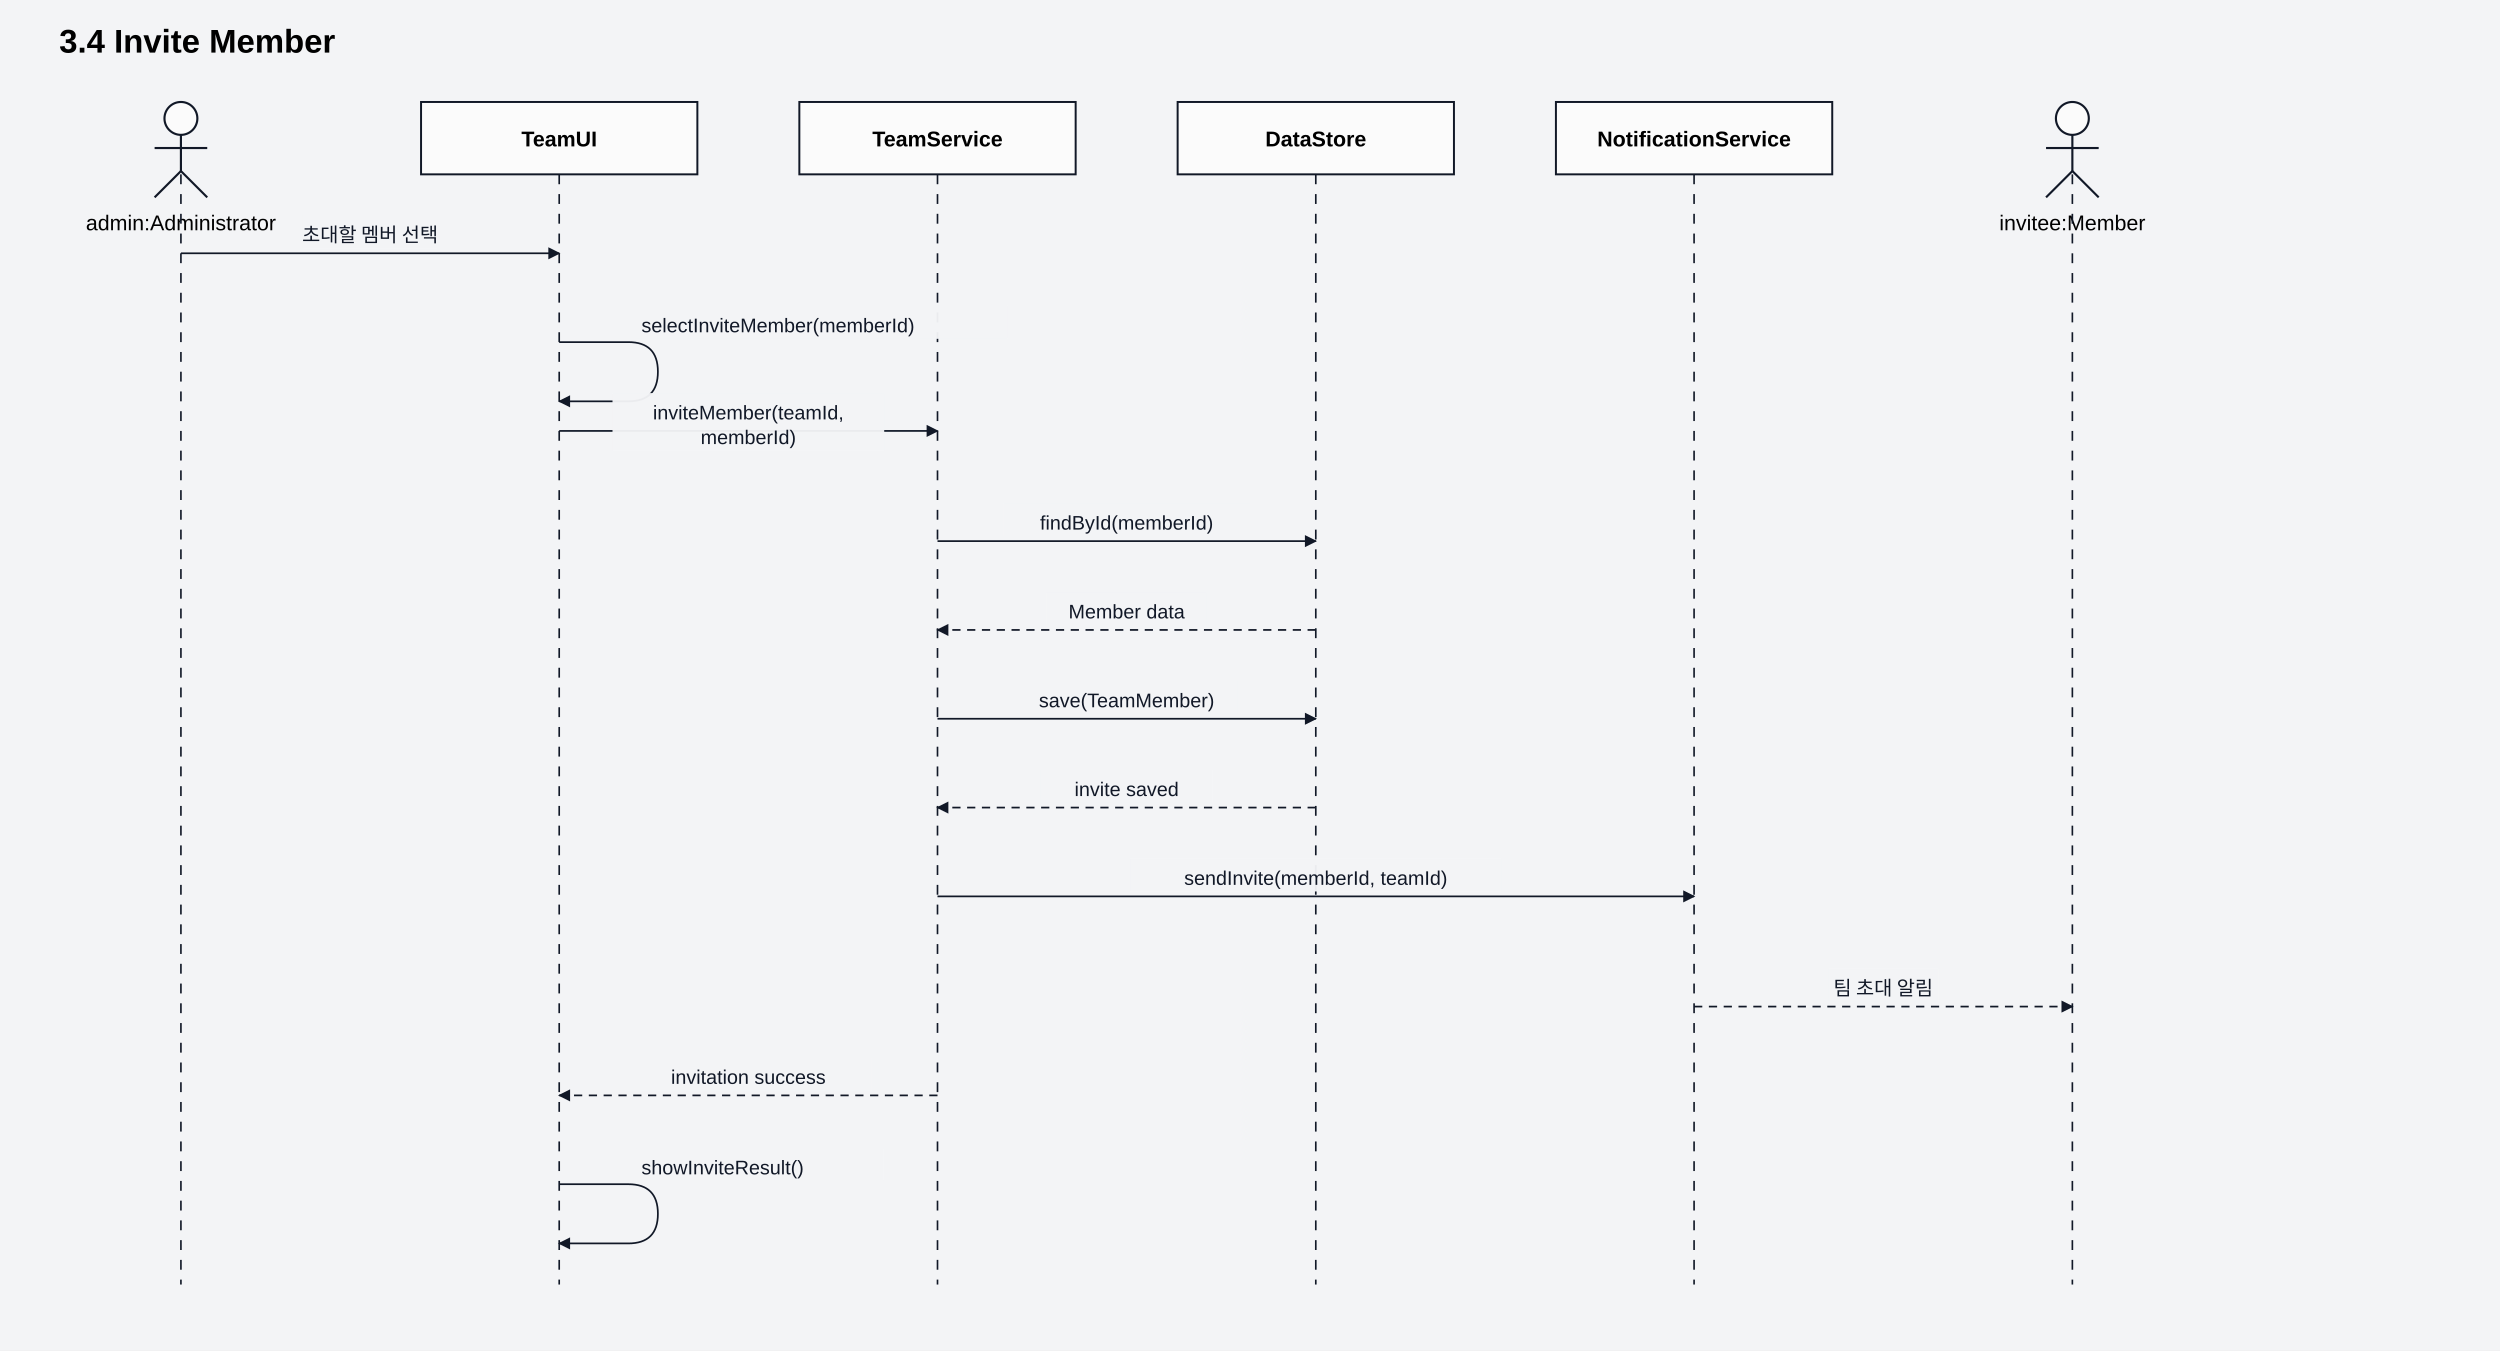
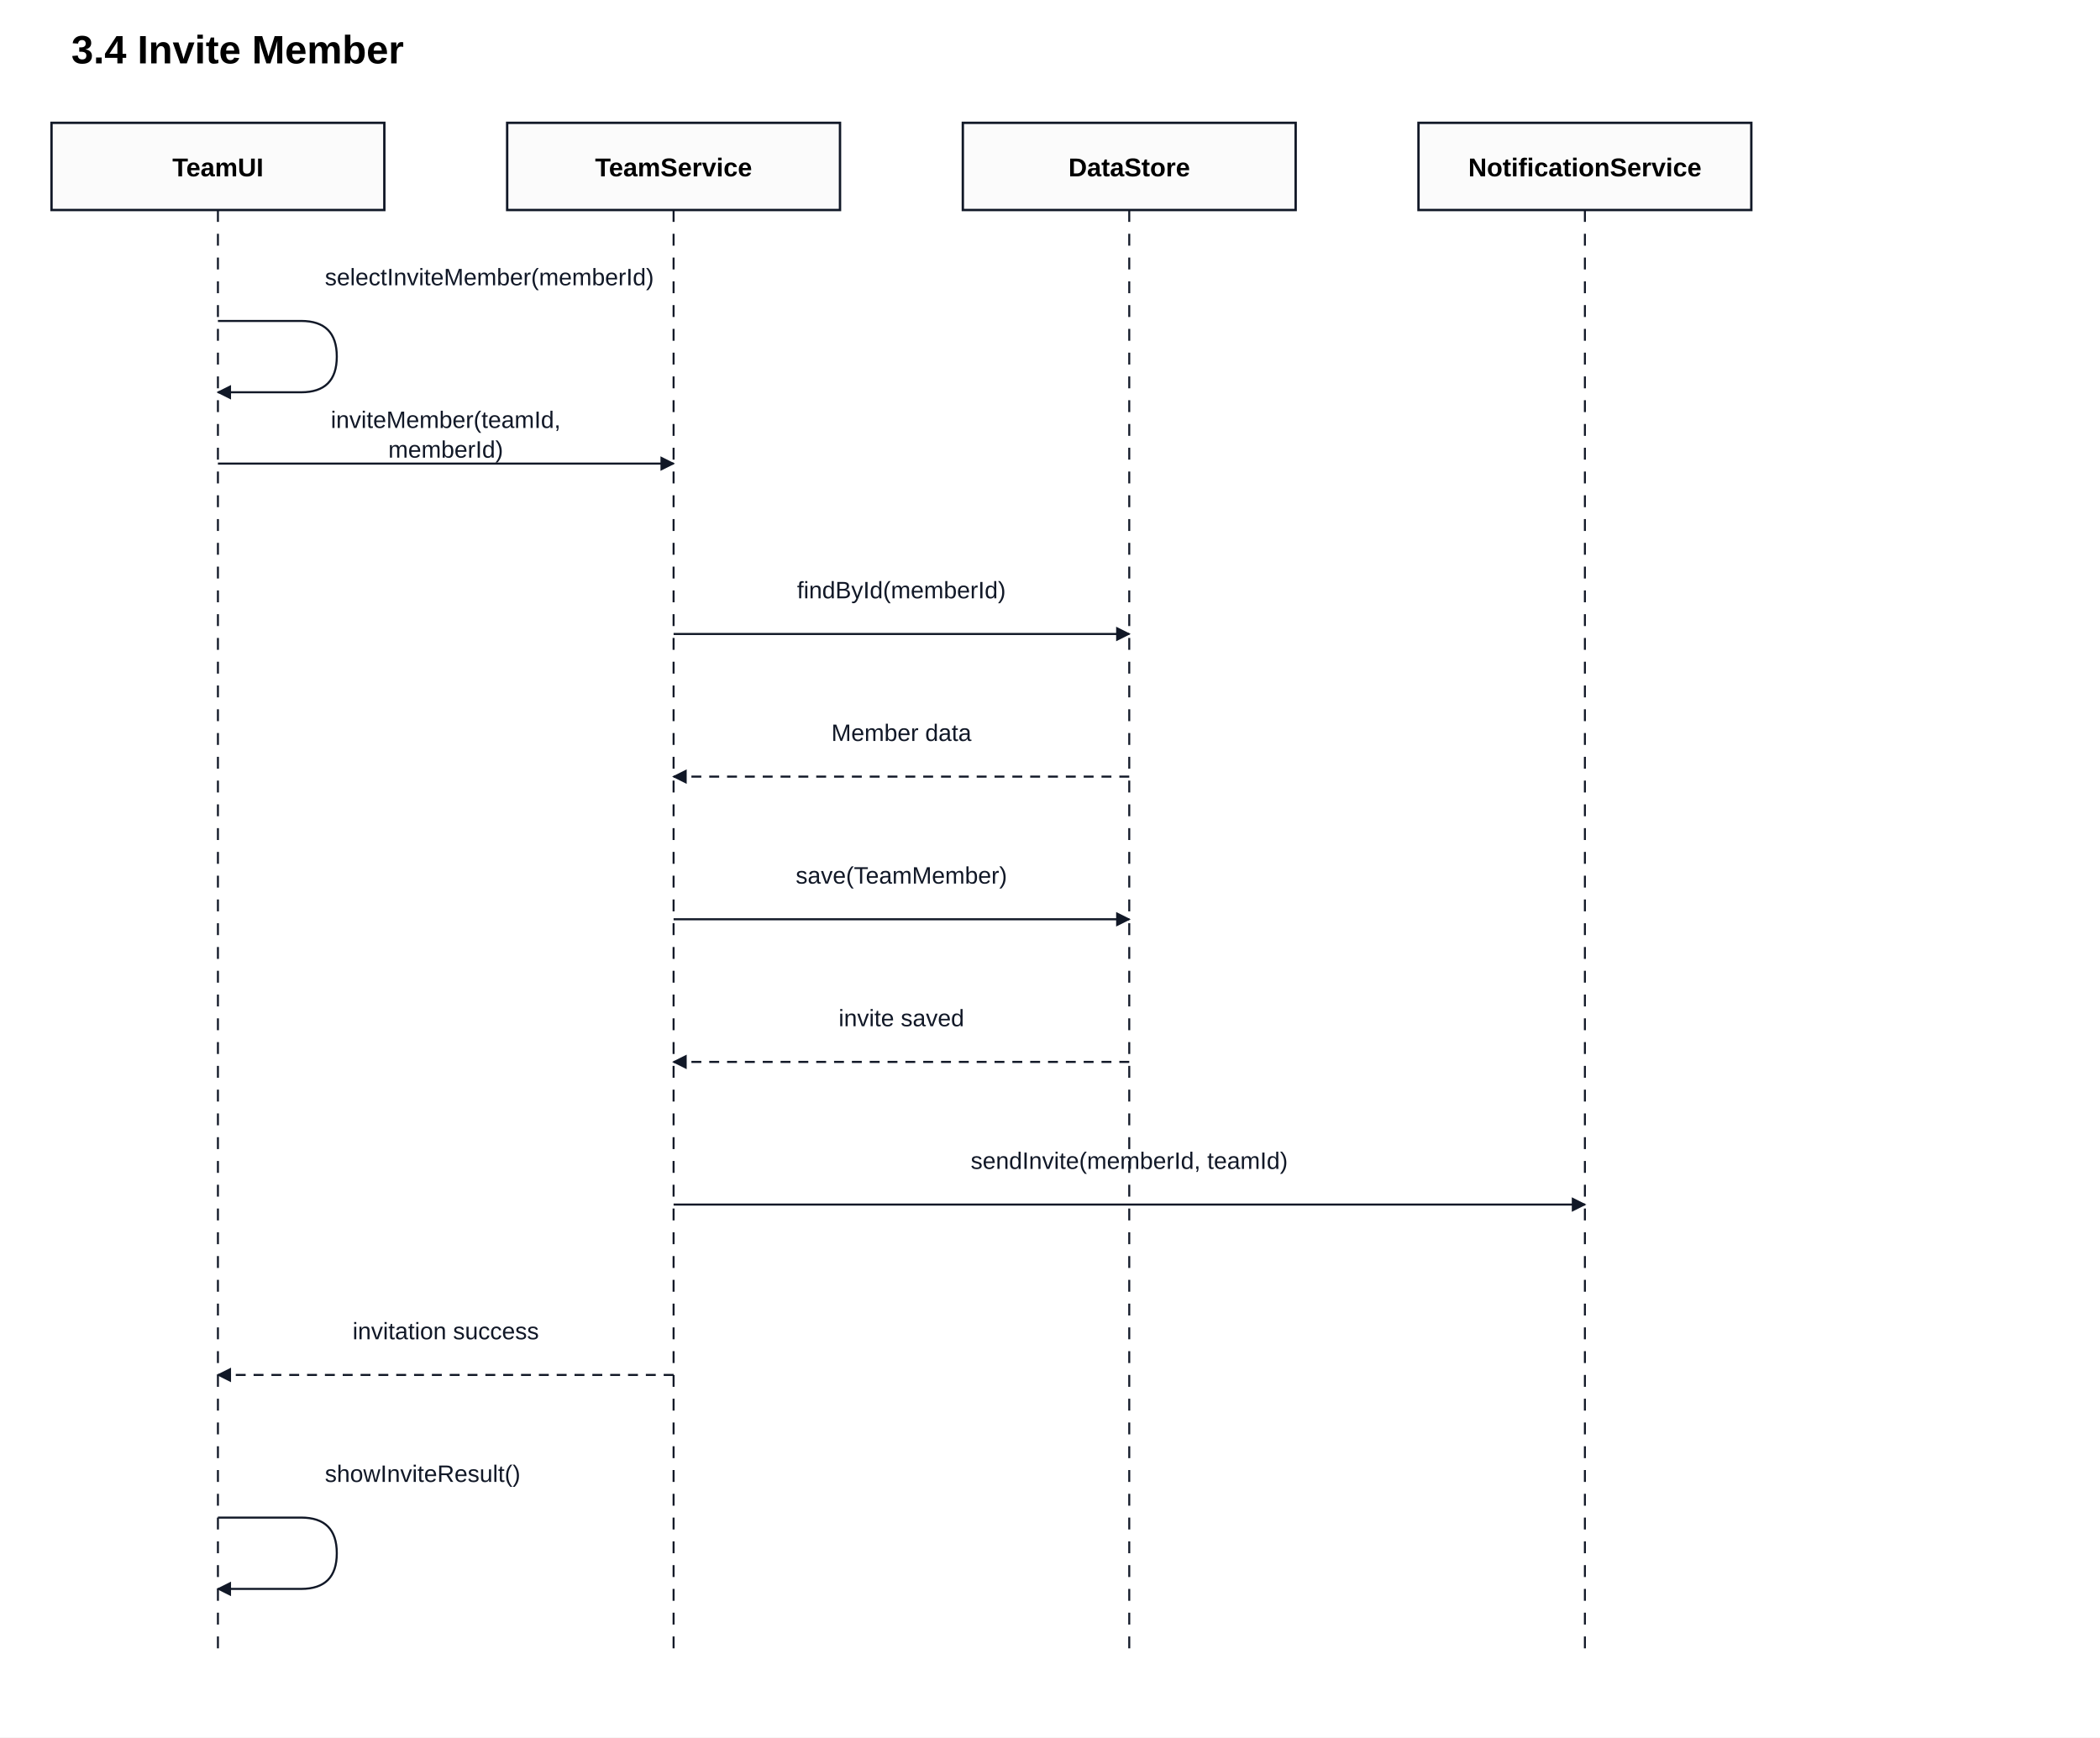
- <svg xmlns="http://www.w3.org/2000/svg" width="1520" height="821" viewBox="0 0 1520 821">
+ <svg xmlns="http://www.w3.org/2000/svg" width="1060" height="877" viewBox="0 0 1060 877">
  <defs>
    <marker id="arrow" viewBox="0 0 10 10" refX="9" refY="5" markerWidth="7" markerHeight="7" orient="auto">
      <path d="M0 0 L10 5 L0 10 z" fill="#111827" />
    </marker>
    <marker id="hollowArrow" viewBox="0 0 10 10" refX="9" refY="5" markerWidth="7" markerHeight="7" orient="auto">
      <path d="M0 0 L10 5 L0 10 z" fill="#fbfbfb" stroke="#111827" />
    </marker>
    <marker id="diamond" viewBox="0 0 16 10" refX="1" refY="5" markerWidth="11" markerHeight="9" orient="auto">
      <path d="M1 5 L8 1 L15 5 L8 9 z" fill="#111827" stroke="#111827" />
    </marker>
  </defs>
-   <rect width="100%" height="100%" fill="#f3f4f6" />
+   <rect width="100%" height="100%" fill="#ffffff" />
  <text x="36" y="32" font-family="Arial, sans-serif" font-size="20" font-weight="700">3.4 Invite Member</text>
-   <circle cx="110" cy="72" r="10" fill="#fbfbfb" stroke="#111827" stroke-width="1.3" />
-   <line x1="110" y1="82" x2="110" y2="104" stroke="#111827" stroke-width="1.3" />
-   <line x1="94" y1="90" x2="126" y2="90" stroke="#111827" stroke-width="1.3" />
-   <line x1="110" y1="104" x2="94" y2="120" stroke="#111827" stroke-width="1.3" />
-   <line x1="110" y1="104" x2="126" y2="120" stroke="#111827" stroke-width="1.3" />
-   <text x="110" y="140" text-anchor="middle" font-family="Arial, sans-serif" font-size="13">admin:Administrator</text>
-   <line x1="110" y1="106" x2="110" y2="781" stroke="#111827" stroke-width="1" stroke-dasharray="6 6" />
+   <rect x="26" y="62" width="168" height="44" fill="#fbfbfb" stroke="#111827" stroke-width="1.2" />
+   <text x="110" y="89" text-anchor="middle" font-family="Arial, sans-serif" font-size="13" font-weight="700">TeamUI</text>
+   <line x1="110" y1="106" x2="110" y2="837" stroke="#111827" stroke-width="1" stroke-dasharray="6 6" />
  <rect x="256" y="62" width="168" height="44" fill="#fbfbfb" stroke="#111827" stroke-width="1.2" />
-   <text x="340" y="89" text-anchor="middle" font-family="Arial, sans-serif" font-size="13" font-weight="700">TeamUI</text>
-   <line x1="340" y1="106" x2="340" y2="781" stroke="#111827" stroke-width="1" stroke-dasharray="6 6" />
+   <text x="340" y="89" text-anchor="middle" font-family="Arial, sans-serif" font-size="13" font-weight="700">TeamService</text>
+   <line x1="340" y1="106" x2="340" y2="837" stroke="#111827" stroke-width="1" stroke-dasharray="6 6" />
  <rect x="486" y="62" width="168" height="44" fill="#fbfbfb" stroke="#111827" stroke-width="1.2" />
-   <text x="570" y="89" text-anchor="middle" font-family="Arial, sans-serif" font-size="13" font-weight="700">TeamService</text>
-   <line x1="570" y1="106" x2="570" y2="781" stroke="#111827" stroke-width="1" stroke-dasharray="6 6" />
+   <text x="570" y="89" text-anchor="middle" font-family="Arial, sans-serif" font-size="13" font-weight="700">DataStore</text>
+   <line x1="570" y1="106" x2="570" y2="837" stroke="#111827" stroke-width="1" stroke-dasharray="6 6" />
  <rect x="716" y="62" width="168" height="44" fill="#fbfbfb" stroke="#111827" stroke-width="1.2" />
-   <text x="800" y="89" text-anchor="middle" font-family="Arial, sans-serif" font-size="13" font-weight="700">DataStore</text>
-   <line x1="800" y1="106" x2="800" y2="781" stroke="#111827" stroke-width="1" stroke-dasharray="6 6" />
-   <rect x="946" y="62" width="168" height="44" fill="#fbfbfb" stroke="#111827" stroke-width="1.2" />
-   <text x="1030" y="89" text-anchor="middle" font-family="Arial, sans-serif" font-size="13" font-weight="700">NotificationService</text>
-   <line x1="1030" y1="106" x2="1030" y2="781" stroke="#111827" stroke-width="1" stroke-dasharray="6 6" />
-   <circle cx="1260" cy="72" r="10" fill="#fbfbfb" stroke="#111827" stroke-width="1.3" />
-   <line x1="1260" y1="82" x2="1260" y2="104" stroke="#111827" stroke-width="1.3" />
-   <line x1="1244" y1="90" x2="1276" y2="90" stroke="#111827" stroke-width="1.3" />
-   <line x1="1260" y1="104" x2="1244" y2="120" stroke="#111827" stroke-width="1.3" />
-   <line x1="1260" y1="104" x2="1276" y2="120" stroke="#111827" stroke-width="1.3" />
-   <text x="1260" y="140" text-anchor="middle" font-family="Arial, sans-serif" font-size="13">invitee:Member</text>
-   <line x1="1260" y1="106" x2="1260" y2="781" stroke="#111827" stroke-width="1" stroke-dasharray="6 6" />
-   <line x1="110" y1="154" x2="340" y2="154" stroke="#111827" stroke-width="1.05" marker-end="url(#arrow)" />
-   <rect x="183.98" y="131" width="82.04" height="20" fill="#f3f4f6" opacity="0.96" />
-   <text x="225" y="147" text-anchor="middle" font-family="Arial, sans-serif" font-size="12" font-weight="400" fill="#111827">초대할 멤버 선택</text>
-   <path d="M340 208 h42 q18 0 18 18 q0 18 -18 18 h-42" fill="none" stroke="#111827" stroke-width="1.05" marker-end="url(#arrow)" />
-   <rect x="387" y="186" width="225.68" height="20" fill="#f3f4f6" opacity="0.96" />
-   <text x="390" y="202" text-anchor="start" font-family="Arial, sans-serif" font-size="12" font-weight="400" fill="#111827">selectInviteMember(memberId)</text>
-   <line x1="340" y1="262" x2="570" y2="262" stroke="#111827" stroke-width="1.05" marker-end="url(#arrow)" />
-   <rect x="372.4" y="239" width="165.2" height="35" fill="#f3f4f6" opacity="0.96" />
-   <text x="455" y="255" text-anchor="middle" font-family="Arial, sans-serif" font-size="12" font-weight="400" fill="#111827">inviteMember(teamId,</text>
-   <text x="455" y="270" text-anchor="middle" font-family="Arial, sans-serif" font-size="12" font-weight="400" fill="#111827">memberId)</text>
-   <line x1="570" y1="329" x2="800" y2="329" stroke="#111827" stroke-width="1.05" marker-end="url(#arrow)" />
-   <rect x="609.96" y="306" width="150.08" height="20" fill="#f3f4f6" opacity="0.96" />
-   <text x="685" y="322" text-anchor="middle" font-family="Arial, sans-serif" font-size="12" font-weight="400" fill="#111827">findById(memberId)</text>
-   <line x1="800" y1="383" x2="570" y2="383" stroke="#111827" stroke-width="1.05" marker-end="url(#arrow)" stroke-dasharray="5 4" />
-   <rect x="636.42" y="360" width="97.16" height="20" fill="#f3f4f6" opacity="0.96" />
-   <text x="685" y="376" text-anchor="middle" font-family="Arial, sans-serif" font-size="12" font-weight="400" fill="#111827">Member data</text>
-   <line x1="570" y1="437" x2="800" y2="437" stroke="#111827" stroke-width="1.05" marker-end="url(#arrow)" />
-   <rect x="617.52" y="414" width="134.96" height="20" fill="#f3f4f6" opacity="0.96" />
-   <text x="685" y="430" text-anchor="middle" font-family="Arial, sans-serif" font-size="12" font-weight="400" fill="#111827">save(TeamMember)</text>
-   <line x1="800" y1="491" x2="570" y2="491" stroke="#111827" stroke-width="1.05" marker-end="url(#arrow)" stroke-dasharray="5 4" />
-   <rect x="632.64" y="468" width="104.72" height="20" fill="#f3f4f6" opacity="0.96" />
-   <text x="685" y="484" text-anchor="middle" font-family="Arial, sans-serif" font-size="12" font-weight="400" fill="#111827">invite saved</text>
-   <line x1="570" y1="545" x2="1030" y2="545" stroke="#111827" stroke-width="1.05" marker-end="url(#arrow)" />
-   <rect x="687.16" y="522" width="225.68" height="20" fill="#f3f4f6" opacity="0.96" />
-   <text x="800" y="538" text-anchor="middle" font-family="Arial, sans-serif" font-size="12" font-weight="400" fill="#111827">sendInvite(memberId, teamId)</text>
-   <line x1="1030" y1="612" x2="1260" y2="612" stroke="#111827" stroke-width="1.05" marker-end="url(#arrow)" stroke-dasharray="5 4" />
-   <rect x="1111.54" y="589" width="66.92" height="20" fill="#f3f4f6" opacity="0.96" />
-   <text x="1145" y="605" text-anchor="middle" font-family="Arial, sans-serif" font-size="12" font-weight="400" fill="#111827">팀 초대 알림</text>
-   <line x1="570" y1="666" x2="340" y2="666" stroke="#111827" stroke-width="1.05" marker-end="url(#arrow)" stroke-dasharray="5 4" />
-   <rect x="379.96" y="643" width="150.08" height="20" fill="#f3f4f6" opacity="0.96" />
-   <text x="455" y="659" text-anchor="middle" font-family="Arial, sans-serif" font-size="12" font-weight="400" fill="#111827">invitation success</text>
-   <path d="M340 720 h42 q18 0 18 18 q0 18 -18 18 h-42" fill="none" stroke="#111827" stroke-width="1.05" marker-end="url(#arrow)" />
-   <rect x="387" y="698" width="150.08" height="20" fill="#f3f4f6" opacity="0.96" />
-   <text x="390" y="714" text-anchor="start" font-family="Arial, sans-serif" font-size="12" font-weight="400" fill="#111827">showInviteResult()</text>
+   <text x="800" y="89" text-anchor="middle" font-family="Arial, sans-serif" font-size="13" font-weight="700">NotificationService</text>
+   <line x1="800" y1="106" x2="800" y2="837" stroke="#111827" stroke-width="1" stroke-dasharray="6 6" />
+   <path d="M110 162 h42 q18 0 18 18 q0 18 -18 18 h-42" fill="none" stroke="#111827" stroke-width="1.05" marker-end="url(#arrow)" />
+   <text x="164" y="144" text-anchor="start" font-family="Arial, sans-serif" font-size="12" font-weight="400" fill="#111827">selectInviteMember(memberId)</text>
+   <line x1="110" y1="234" x2="340" y2="234" stroke="#111827" stroke-width="1.05" marker-end="url(#arrow)" />
+   <text x="225" y="216" text-anchor="middle" font-family="Arial, sans-serif" font-size="12" font-weight="400" fill="#111827">inviteMember(teamId,</text>
+   <text x="225" y="231" text-anchor="middle" font-family="Arial, sans-serif" font-size="12" font-weight="400" fill="#111827">memberId)</text>
+   <line x1="340" y1="320" x2="570" y2="320" stroke="#111827" stroke-width="1.05" marker-end="url(#arrow)" />
+   <text x="455" y="302" text-anchor="middle" font-family="Arial, sans-serif" font-size="12" font-weight="400" fill="#111827">findById(memberId)</text>
+   <line x1="570" y1="392" x2="340" y2="392" stroke="#111827" stroke-width="1.05" marker-end="url(#arrow)" stroke-dasharray="5 4" />
+   <text x="455" y="374" text-anchor="middle" font-family="Arial, sans-serif" font-size="12" font-weight="400" fill="#111827">Member data</text>
+   <line x1="340" y1="464" x2="570" y2="464" stroke="#111827" stroke-width="1.05" marker-end="url(#arrow)" />
+   <text x="455" y="446" text-anchor="middle" font-family="Arial, sans-serif" font-size="12" font-weight="400" fill="#111827">save(TeamMember)</text>
+   <line x1="570" y1="536" x2="340" y2="536" stroke="#111827" stroke-width="1.05" marker-end="url(#arrow)" stroke-dasharray="5 4" />
+   <text x="455" y="518" text-anchor="middle" font-family="Arial, sans-serif" font-size="12" font-weight="400" fill="#111827">invite saved</text>
+   <line x1="340" y1="608" x2="800" y2="608" stroke="#111827" stroke-width="1.05" marker-end="url(#arrow)" />
+   <text x="570" y="590" text-anchor="middle" font-family="Arial, sans-serif" font-size="12" font-weight="400" fill="#111827">sendInvite(memberId, teamId)</text>
+   <line x1="340" y1="694" x2="110" y2="694" stroke="#111827" stroke-width="1.05" marker-end="url(#arrow)" stroke-dasharray="5 4" />
+   <text x="225" y="676" text-anchor="middle" font-family="Arial, sans-serif" font-size="12" font-weight="400" fill="#111827">invitation success</text>
+   <path d="M110 766 h42 q18 0 18 18 q0 18 -18 18 h-42" fill="none" stroke="#111827" stroke-width="1.05" marker-end="url(#arrow)" />
+   <text x="164" y="748" text-anchor="start" font-family="Arial, sans-serif" font-size="12" font-weight="400" fill="#111827">showInviteResult()</text>
</svg>
